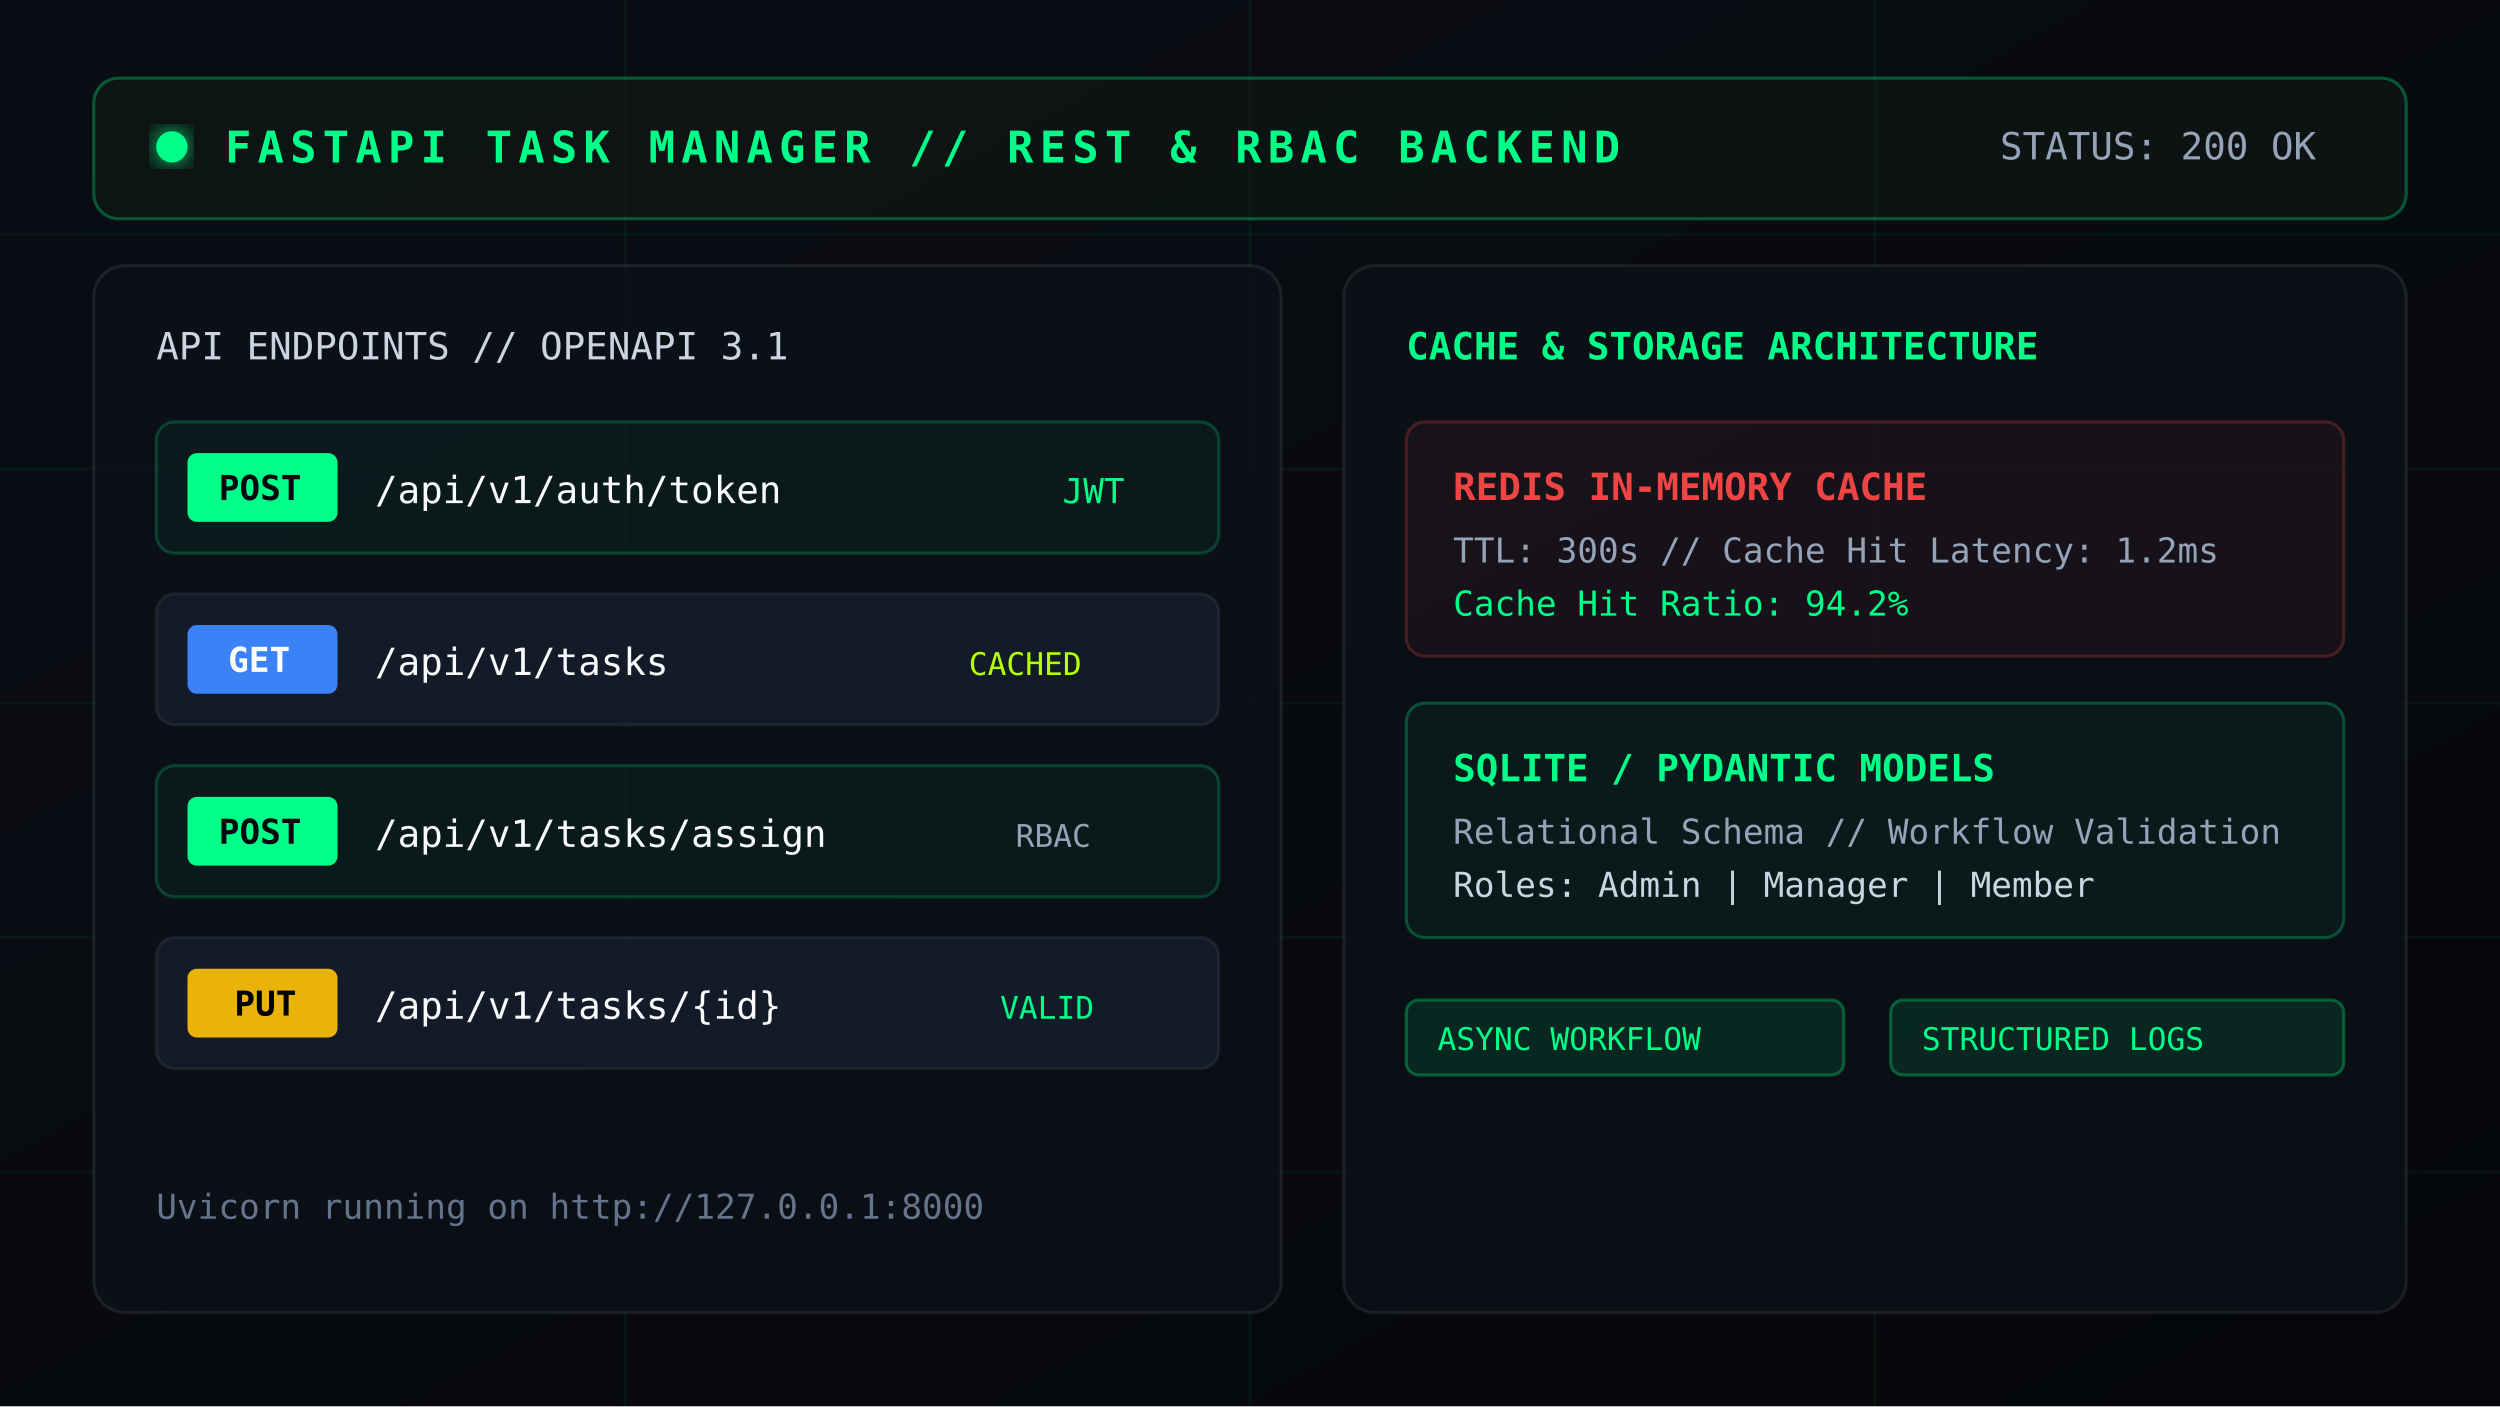
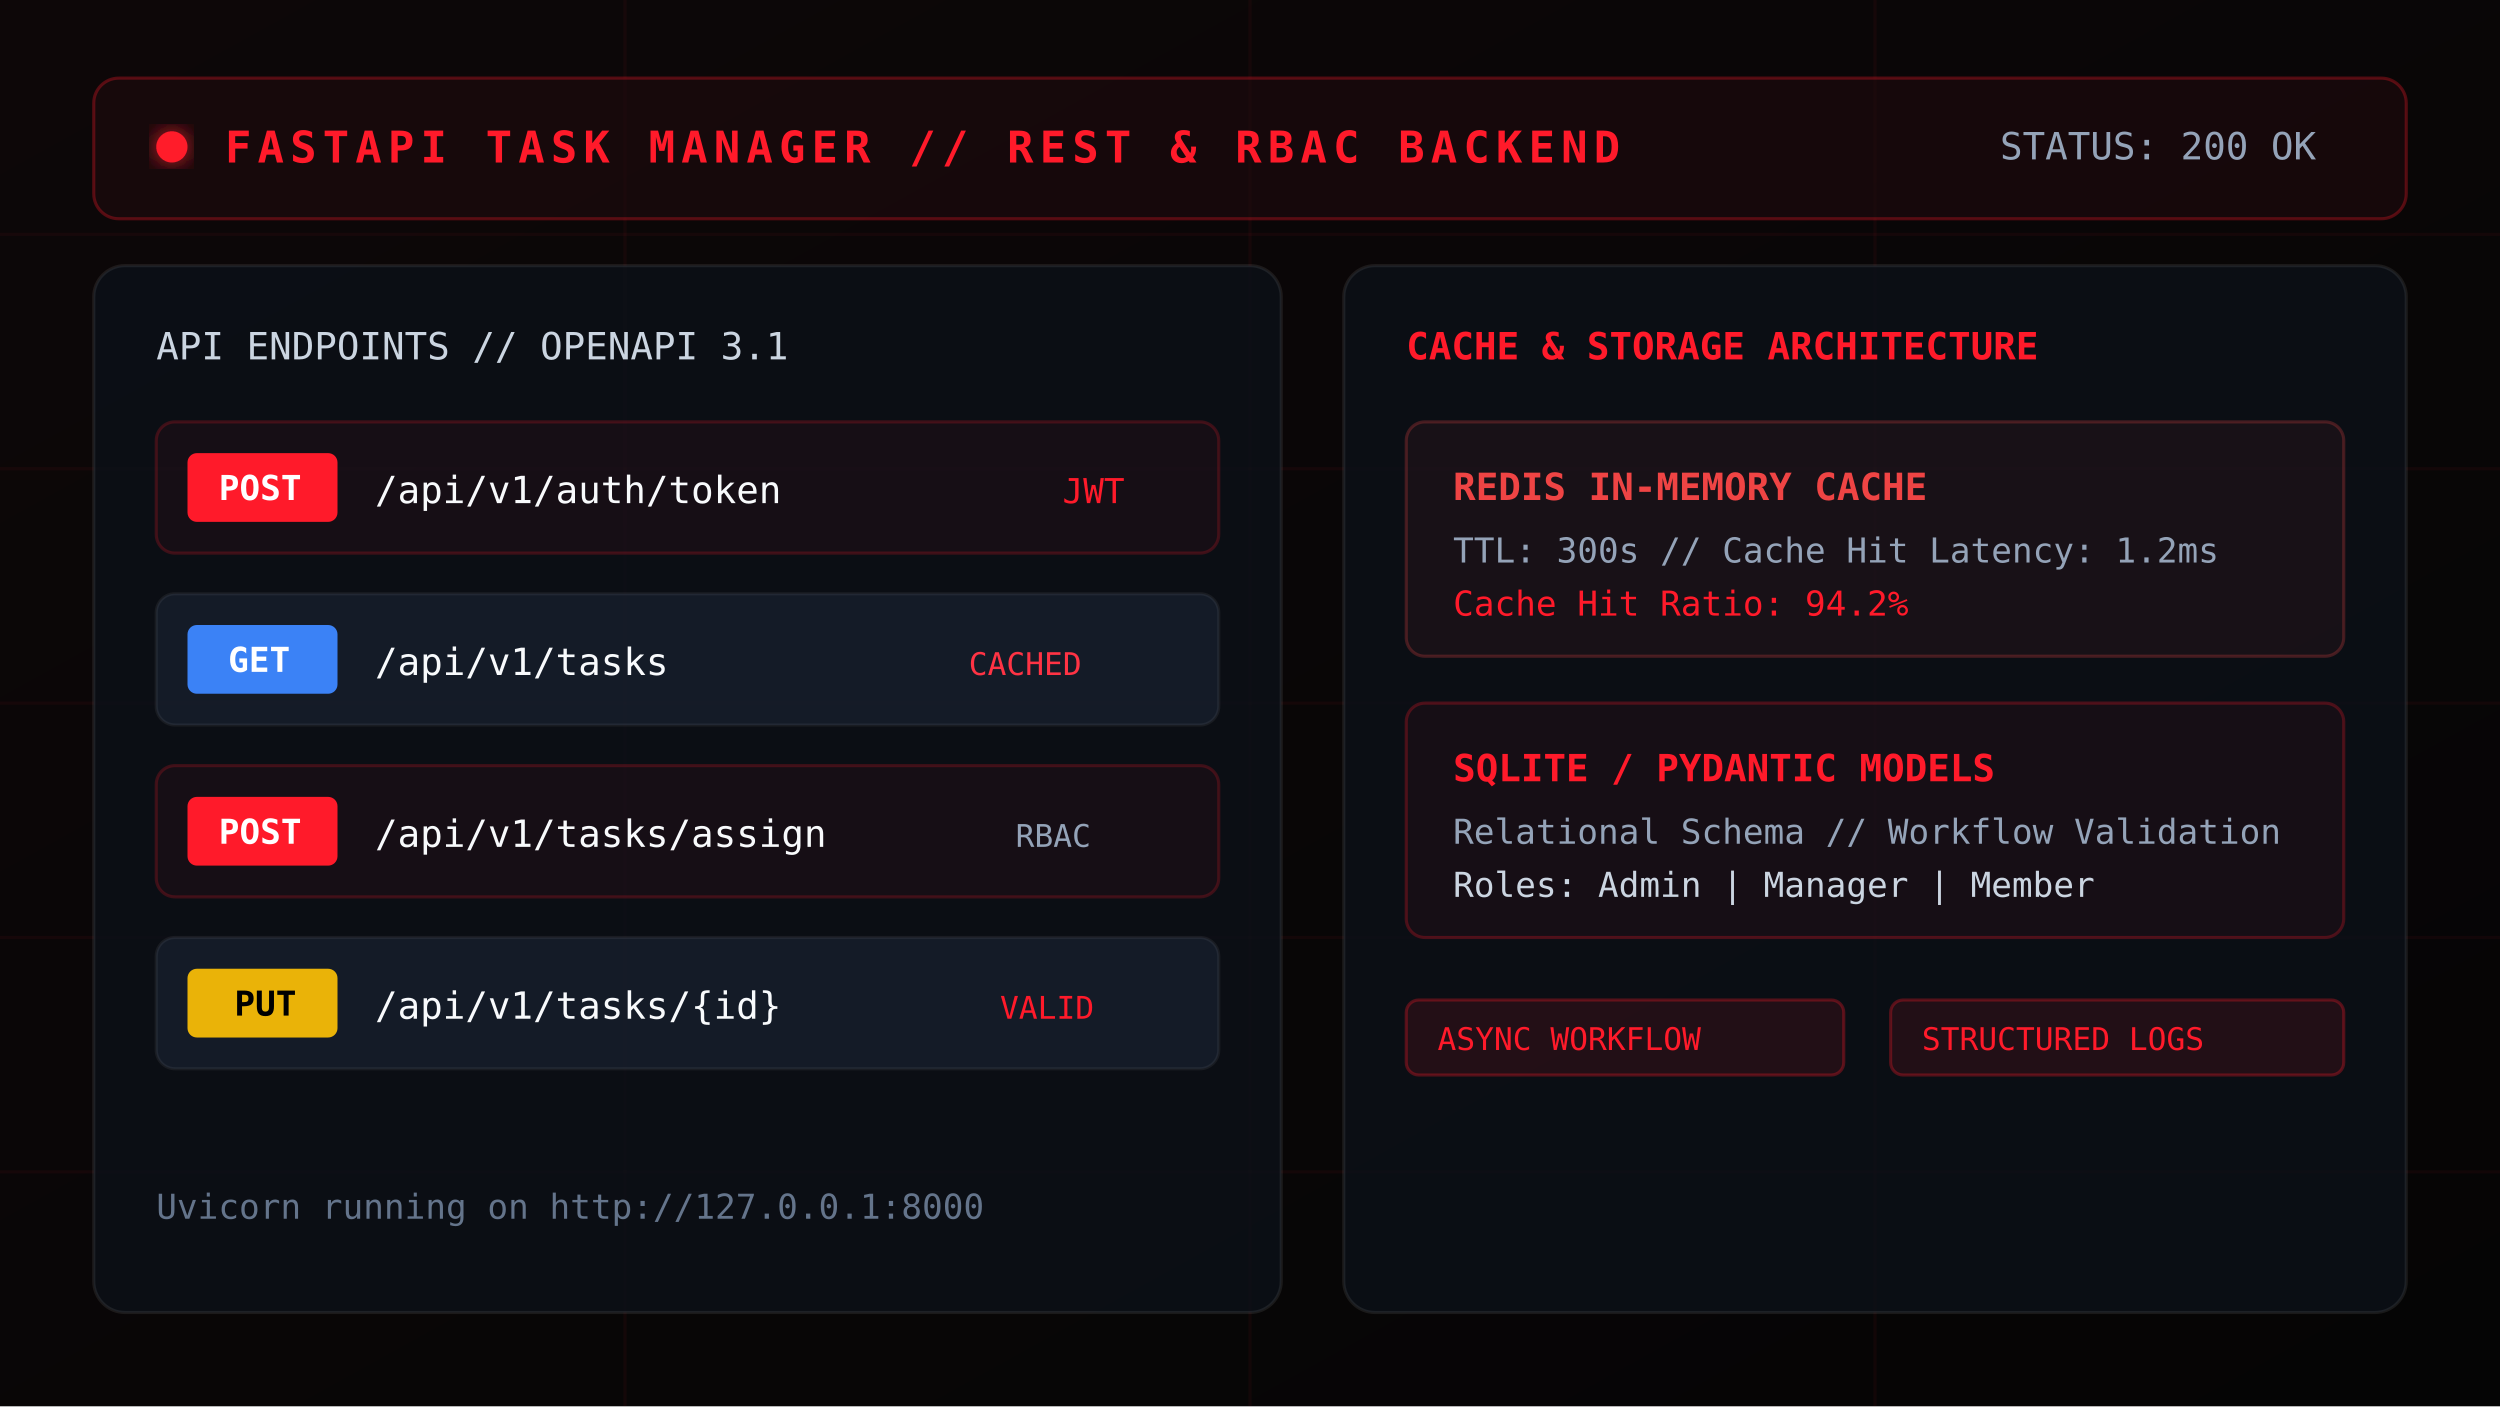
<svg xmlns="http://www.w3.org/2000/svg" viewBox="0 0 800 450" width="100%" height="100%">
  <defs>
    <linearGradient id="bg-grad-t" x1="0%" y1="0%" x2="100%" y2="100%">
-       <stop offset="0%" stop-color="#0a0d14" />
-       <stop offset="100%" stop-color="#05070a" />
+       <stop offset="0%" stop-color="#0d0708" />
+       <stop offset="100%" stop-color="#050505" />
    </linearGradient>
    <filter id="glow-t" x="-20%" y="-20%" width="140%" height="140%">
      <feGaussianBlur stdDeviation="4" result="blur" />
      <feComposite in="SourceGraphic" in2="blur" operator="over" />
    </filter>
  </defs>
  <rect width="800" height="450" fill="url(#bg-grad-t)" />
-   <g stroke="rgba(0, 255, 136, 0.05)" stroke-width="1">
+   <g stroke="rgba(255, 26, 42, 0.05)" stroke-width="1">
    <line x1="0" y1="75" x2="800" y2="75" />
    <line x1="0" y1="150" x2="800" y2="150" />
    <line x1="0" y1="225" x2="800" y2="225" />
    <line x1="0" y1="300" x2="800" y2="300" />
    <line x1="0" y1="375" x2="800" y2="375" />
    <line x1="200" y1="0" x2="200" y2="450" />
    <line x1="400" y1="0" x2="400" y2="450" />
    <line x1="600" y1="0" x2="600" y2="450" />
  </g>
-   <rect x="30" y="25" width="740" height="45" rx="8" fill="rgba(16, 25, 20, 0.6)" stroke="rgba(0, 255, 136, 0.3)" stroke-width="1" />
-   <circle cx="55" cy="47" r="5" fill="#00ff88" filter="url(#glow-t)" />
-   <text x="72" y="52" fill="#00ff88" font-family="monospace" font-size="14" font-weight="bold" letter-spacing="2">FASTAPI TASK MANAGER // REST &amp; RBAC BACKEND</text>
+   <rect x="30" y="25" width="740" height="45" rx="8" fill="rgba(30, 10, 14, 0.6)" stroke="rgba(255, 26, 42, 0.3)" stroke-width="1" />
+   <circle cx="55" cy="47" r="5" fill="#ff1a2a" filter="url(#glow-t)" />
+   <text x="72" y="52" fill="#ff1a2a" font-family="monospace" font-size="14" font-weight="bold" letter-spacing="2">FASTAPI TASK MANAGER // REST &amp; RBAC BACKEND</text>
  <text x="640" y="51" fill="#94a3b8" font-family="monospace" font-size="12">STATUS: 200 OK</text>
  <rect x="30" y="85" width="380" height="335" rx="10" fill="rgba(12, 17, 24, 0.8)" stroke="rgba(255, 255, 255, 0.08)" stroke-width="1" />
  <text x="50" y="115" fill="#cbd5e1" font-family="monospace" font-size="12">API ENDPOINTS // OPENAPI 3.1</text>
-   <rect x="50" y="135" width="340" height="42" rx="6" fill="rgba(0, 255, 136, 0.05)" stroke="rgba(0, 255, 136, 0.2)" stroke-width="1" />
-   <rect x="60" y="145" width="48" height="22" rx="3" fill="#00ff88" />
-   <text x="70" y="160" fill="#05080f" font-family="monospace" font-size="11" font-weight="bold">POST</text>
+   <rect x="50" y="135" width="340" height="42" rx="6" fill="rgba(255, 26, 42, 0.05)" stroke="rgba(255, 26, 42, 0.2)" stroke-width="1" />
+   <rect x="60" y="145" width="48" height="22" rx="3" fill="#ff1a2a" />
+   <text x="70" y="160" fill="#ffffff" font-family="monospace" font-size="11" font-weight="bold">POST</text>
  <text x="120" y="161" fill="#f8fafc" font-family="monospace" font-size="12">/api/v1/auth/token</text>
-   <text x="340" y="161" fill="#00ff88" font-family="monospace" font-size="11">JWT</text>
+   <text x="340" y="161" fill="#ff1a2a" font-family="monospace" font-size="11">JWT</text>
  <rect x="50" y="190" width="340" height="42" rx="6" fill="rgba(30, 41, 59, 0.5)" stroke="rgba(255, 255, 255, 0.06)" stroke-width="1" />
  <rect x="60" y="200" width="48" height="22" rx="3" fill="#3b82f6" />
  <text x="73" y="215" fill="#ffffff" font-family="monospace" font-size="11" font-weight="bold">GET</text>
  <text x="120" y="216" fill="#f8fafc" font-family="monospace" font-size="12">/api/v1/tasks</text>
-   <text x="310" y="216" fill="#b6ff00" font-family="monospace" font-size="10">CACHED</text>
-   <rect x="50" y="245" width="340" height="42" rx="6" fill="rgba(0, 255, 136, 0.05)" stroke="rgba(0, 255, 136, 0.2)" stroke-width="1" />
-   <rect x="60" y="255" width="48" height="22" rx="3" fill="#00ff88" />
-   <text x="70" y="270" fill="#05080f" font-family="monospace" font-size="11" font-weight="bold">POST</text>
+   <text x="310" y="216" fill="#ff3344" font-family="monospace" font-size="10">CACHED</text>
+   <rect x="50" y="245" width="340" height="42" rx="6" fill="rgba(255, 26, 42, 0.05)" stroke="rgba(255, 26, 42, 0.2)" stroke-width="1" />
+   <rect x="60" y="255" width="48" height="22" rx="3" fill="#ff1a2a" />
+   <text x="70" y="270" fill="#ffffff" font-family="monospace" font-size="11" font-weight="bold">POST</text>
  <text x="120" y="271" fill="#f8fafc" font-family="monospace" font-size="12">/api/v1/tasks/assign</text>
  <text x="325" y="271" fill="#94a3b8" font-family="monospace" font-size="10">RBAC</text>
  <rect x="50" y="300" width="340" height="42" rx="6" fill="rgba(30, 41, 59, 0.5)" stroke="rgba(255, 255, 255, 0.06)" stroke-width="1" />
  <rect x="60" y="310" width="48" height="22" rx="3" fill="#eab308" />
  <text x="75" y="325" fill="#000000" font-family="monospace" font-size="11" font-weight="bold">PUT</text>
  <text x="120" y="326" fill="#f8fafc" font-family="monospace" font-size="12">/api/v1/tasks/{id}</text>
-   <text x="320" y="326" fill="#00ff88" font-family="monospace" font-size="10">VALID</text>
+   <text x="320" y="326" fill="#ff1a2a" font-family="monospace" font-size="10">VALID</text>
  <text x="50" y="390" fill="#64748b" font-family="monospace" font-size="11">Uvicorn running on http://127.0.0.1:8000</text>
  <rect x="430" y="85" width="340" height="335" rx="10" fill="rgba(12, 17, 24, 0.8)" stroke="rgba(255, 255, 255, 0.08)" stroke-width="1" />
-   <text x="450" y="115" fill="#00ff88" font-family="monospace" font-size="12" font-weight="bold">CACHE &amp; STORAGE ARCHITECTURE</text>
+   <text x="450" y="115" fill="#ff1a2a" font-family="monospace" font-size="12" font-weight="bold">CACHE &amp; STORAGE ARCHITECTURE</text>
  <rect x="450" y="135" width="300" height="75" rx="6" fill="rgba(239, 68, 68, 0.06)" stroke="rgba(239, 68, 68, 0.25)" stroke-width="1" />
  <text x="465" y="160" fill="#ef4444" font-family="monospace" font-size="12" font-weight="bold">REDIS IN-MEMORY CACHE</text>
  <text x="465" y="180" fill="#94a3b8" font-family="monospace" font-size="11">TTL: 300s // Cache Hit Latency: 1.2ms</text>
-   <text x="465" y="197" fill="#00ff88" font-family="monospace" font-size="11">Cache Hit Ratio: 94.2%</text>
-   <rect x="450" y="225" width="300" height="75" rx="6" fill="rgba(0, 255, 136, 0.05)" stroke="rgba(0, 255, 136, 0.25)" stroke-width="1" />
-   <text x="465" y="250" fill="#00ff88" font-family="monospace" font-size="12" font-weight="bold">SQLITE / PYDANTIC MODELS</text>
+   <text x="465" y="197" fill="#ff1a2a" font-family="monospace" font-size="11">Cache Hit Ratio: 94.2%</text>
+   <rect x="450" y="225" width="300" height="75" rx="6" fill="rgba(255, 26, 42, 0.05)" stroke="rgba(255, 26, 42, 0.25)" stroke-width="1" />
+   <text x="465" y="250" fill="#ff1a2a" font-family="monospace" font-size="12" font-weight="bold">SQLITE / PYDANTIC MODELS</text>
  <text x="465" y="270" fill="#94a3b8" font-family="monospace" font-size="11">Relational Schema // Workflow Validation</text>
  <text x="465" y="287" fill="#cbd5e1" font-family="monospace" font-size="11">Roles: Admin | Manager | Member</text>
-   <rect x="450" y="320" width="140" height="24" rx="4" fill="rgba(0, 255, 136, 0.1)" stroke="rgba(0, 255, 136, 0.3)" stroke-width="1" />
-   <text x="460" y="336" fill="#00ff88" font-family="monospace" font-size="10">ASYNC WORKFLOW</text>
-   <rect x="605" y="320" width="145" height="24" rx="4" fill="rgba(0, 255, 136, 0.1)" stroke="rgba(0, 255, 136, 0.3)" stroke-width="1" />
-   <text x="615" y="336" fill="#00ff88" font-family="monospace" font-size="10">STRUCTURED LOGS</text>
+   <rect x="450" y="320" width="140" height="24" rx="4" fill="rgba(255, 26, 42, 0.1)" stroke="rgba(255, 26, 42, 0.3)" stroke-width="1" />
+   <text x="460" y="336" fill="#ff1a2a" font-family="monospace" font-size="10">ASYNC WORKFLOW</text>
+   <rect x="605" y="320" width="145" height="24" rx="4" fill="rgba(255, 26, 42, 0.1)" stroke="rgba(255, 26, 42, 0.3)" stroke-width="1" />
+   <text x="615" y="336" fill="#ff1a2a" font-family="monospace" font-size="10">STRUCTURED LOGS</text>
</svg>
